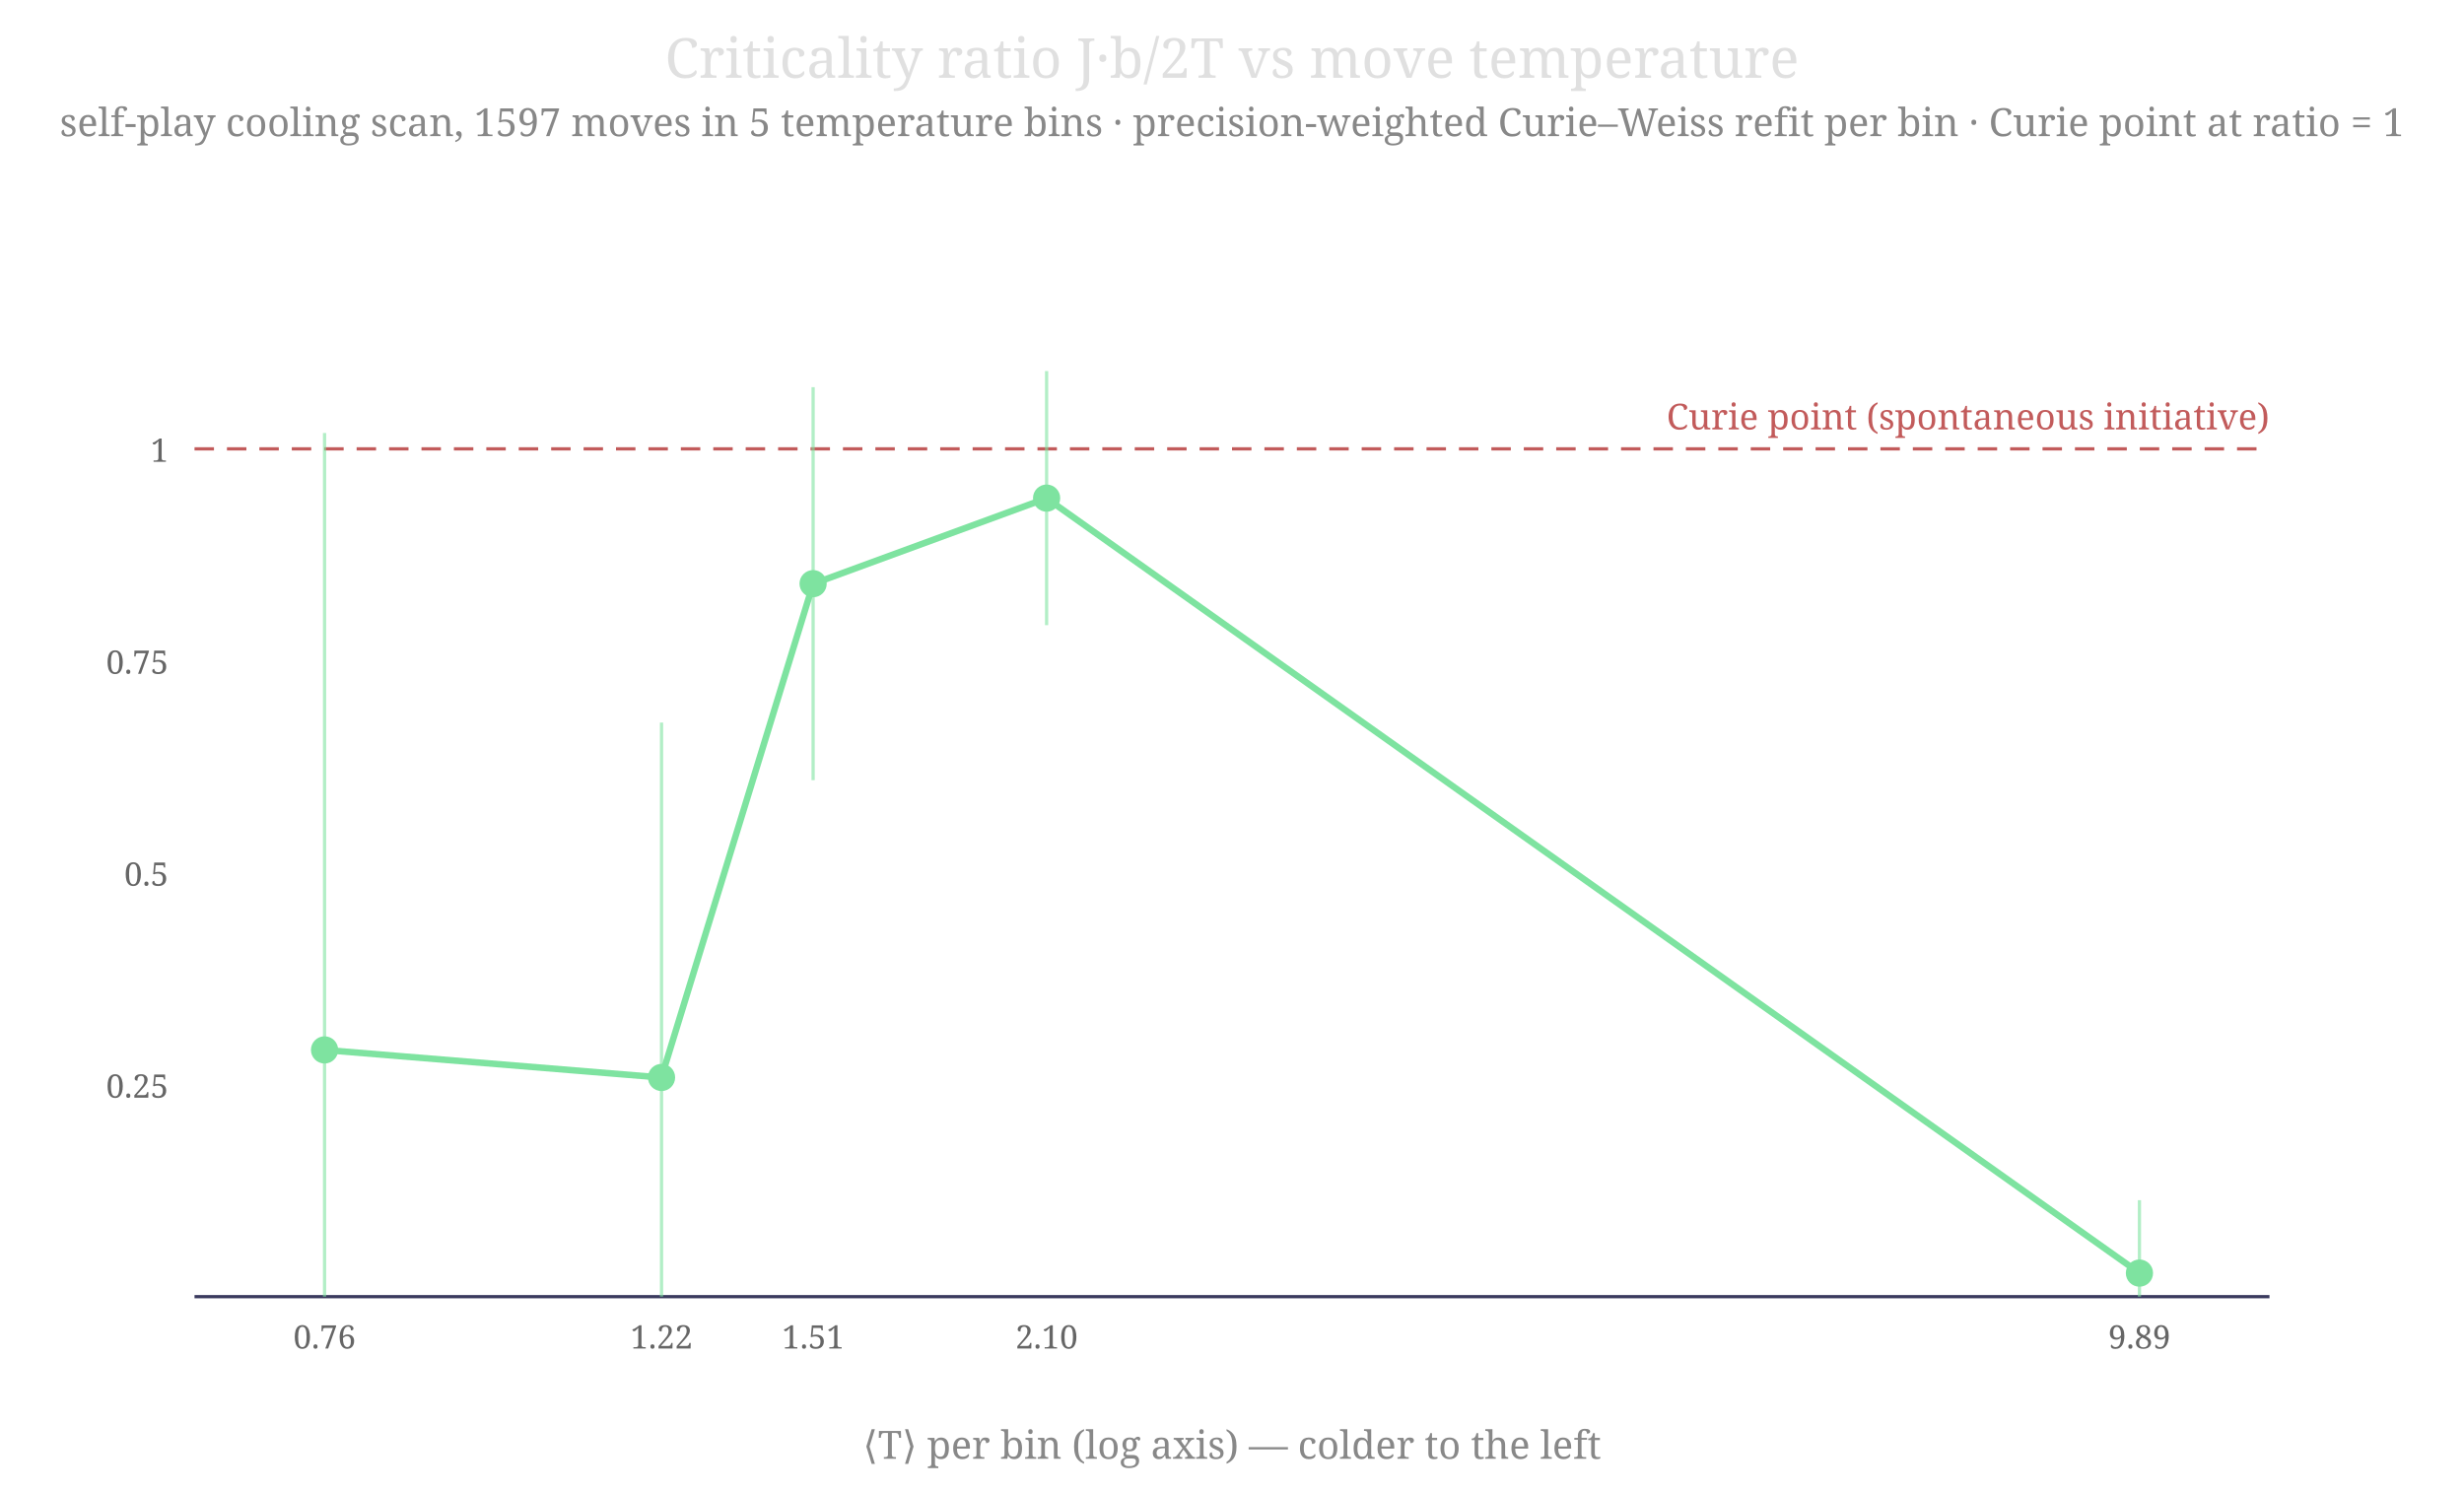
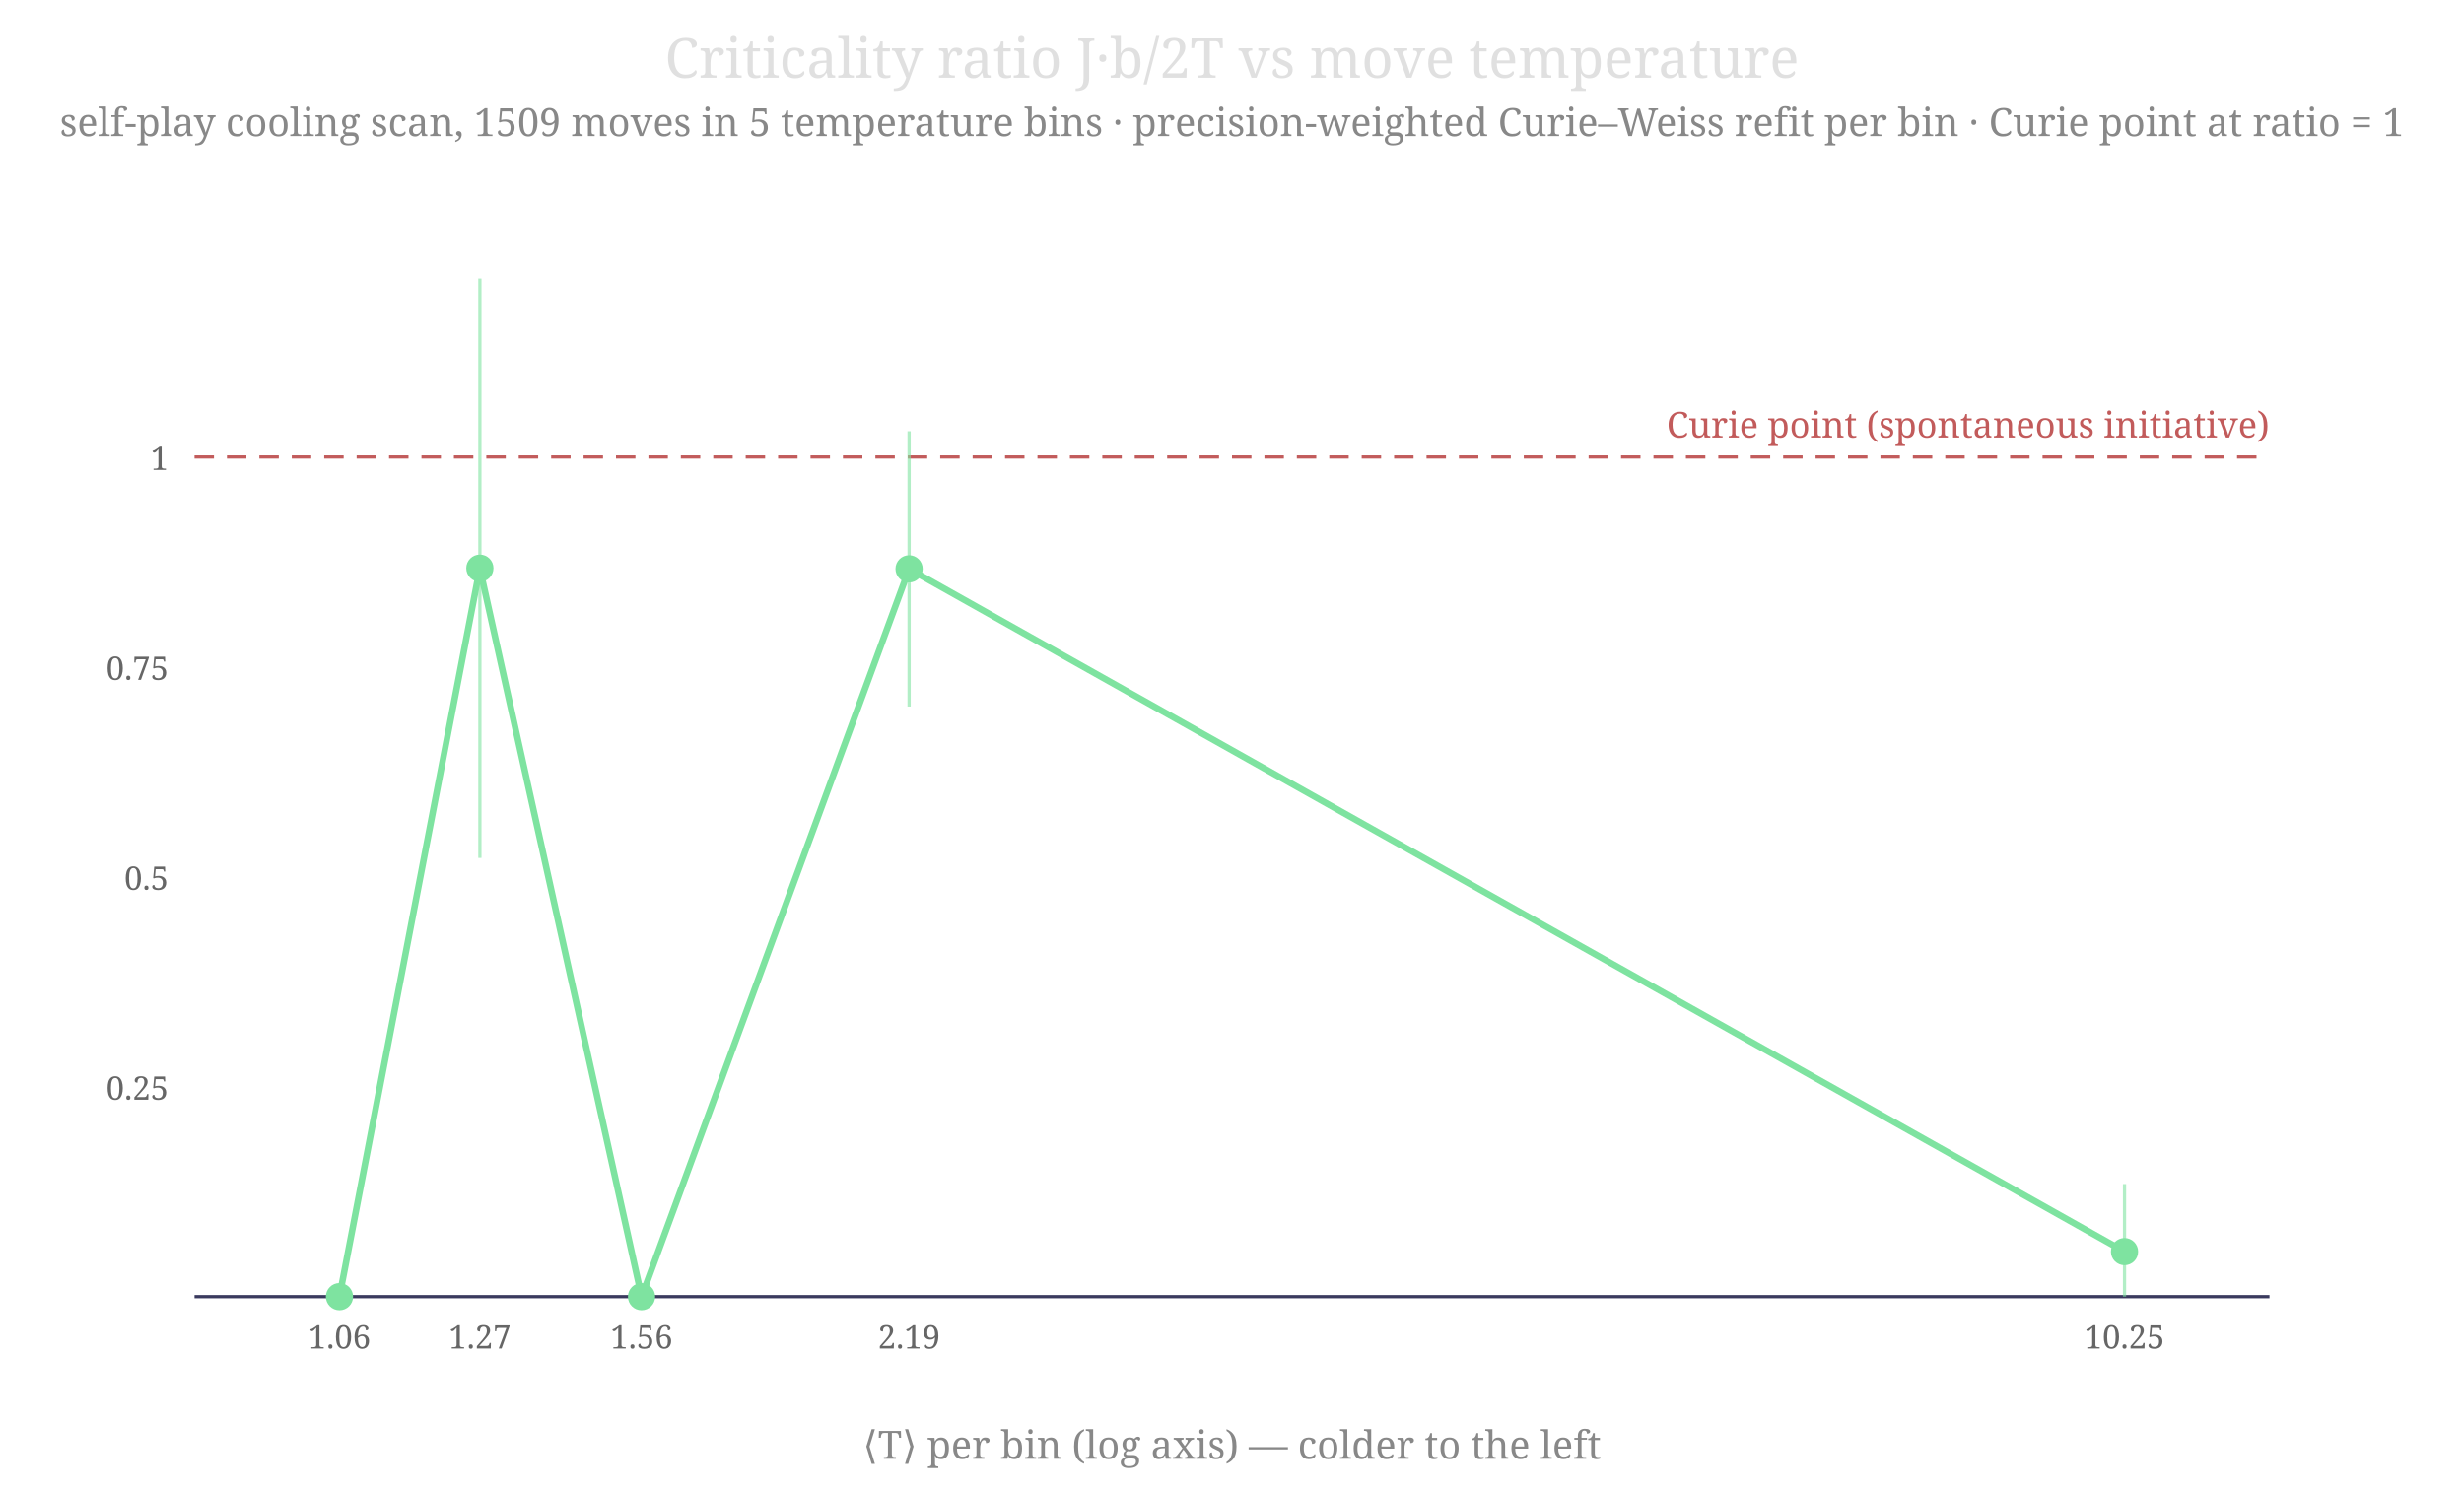
<svg xmlns="http://www.w3.org/2000/svg" width="760" height="460" style="background:#0f0f1a;font-family:Georgia,serif">
  <text x="380" y="24" fill="#e0e0e0" text-anchor="middle" font-size="17">Criticality ratio J·b/2T vs move temperature</text>
-   <text x="380" y="42" fill="#888" text-anchor="middle" font-size="12">self-play cooling scan, 1597 moves in 5 temperature bins · precision-weighted Curie–Weiss refit per bin · Curie point at ratio = 1</text>
+   <text x="380" y="42" fill="#888" text-anchor="middle" font-size="12">self-play cooling scan, 1509 moves in 5 temperature bins · precision-weighted Curie–Weiss refit per bin · Curie point at ratio = 1</text>
  <line x1="60" y1="400" x2="700" y2="400" stroke="#3a3a5e" />
-   <line x1="60" y1="138.462" x2="700" y2="138.462" stroke="#c25b5b" stroke-dasharray="6 4" />
-   <text x="700" y="132.462" fill="#c25b5b" font-size="11" text-anchor="end">Curie point (spontaneous initiative)</text>
-   <text x="52" y="338.615" fill="#666" font-size="10" text-anchor="end">0.25</text>
-   <text x="52" y="273.231" fill="#666" font-size="10" text-anchor="end">0.5</text>
-   <text x="52" y="207.846" fill="#666" font-size="10" text-anchor="end">0.75</text>
-   <text x="52" y="142.462" fill="#666" font-size="10" text-anchor="end">1</text>
-   <text x="100.108" y="416" fill="#666" font-size="10" text-anchor="middle">0.76</text>
-   <text x="204.043" y="416" fill="#666" font-size="10" text-anchor="middle">1.22</text>
-   <text x="250.798" y="416" fill="#666" font-size="10" text-anchor="middle">1.51</text>
-   <text x="322.816" y="416" fill="#666" font-size="10" text-anchor="middle">2.10</text>
-   <text x="659.892" y="416" fill="#666" font-size="10" text-anchor="middle">9.89</text>
+   <line x1="60" y1="140.956" x2="700" y2="140.956" stroke="#c25b5b" stroke-dasharray="6 4" />
+   <text x="700" y="134.956" fill="#c25b5b" font-size="11" text-anchor="end">Curie point (spontaneous initiative)</text>
+   <text x="52" y="339.239" fill="#666" font-size="10" text-anchor="end">0.25</text>
+   <text x="52" y="274.478" fill="#666" font-size="10" text-anchor="end">0.5</text>
+   <text x="52" y="209.717" fill="#666" font-size="10" text-anchor="end">0.75</text>
+   <text x="52" y="144.956" fill="#666" font-size="10" text-anchor="end">1</text>
+   <text x="104.708" y="416" fill="#666" font-size="10" text-anchor="middle">1.06</text>
+   <text x="148.013" y="416" fill="#666" font-size="10" text-anchor="middle">1.27</text>
+   <text x="197.878" y="416" fill="#666" font-size="10" text-anchor="middle">1.56</text>
+   <text x="280.403" y="416" fill="#666" font-size="10" text-anchor="middle">2.19</text>
+   <text x="655.292" y="416" fill="#666" font-size="10" text-anchor="middle">10.25</text>
  <text x="380" y="450" fill="#888" font-size="12" text-anchor="middle">⟨T⟩ per bin (log axis) — colder to the left</text>
-   <path d="M100.1,323.9L204.0,332.4L250.8,180.1L322.8,153.7L659.9,392.7" stroke="#7ee3a0" stroke-width="2" fill="none" />
-   <line x1="100.108" y1="400" x2="100.108" y2="133.572" stroke="#7ee3a0" stroke-width="1" opacity="0.6" />
-   <circle cx="100.108" cy="323.878" r="4.2" fill="#7ee3a0" />
-   <line x1="204.043" y1="400" x2="204.043" y2="222.896" stroke="#7ee3a0" stroke-width="1" opacity="0.6" />
-   <circle cx="204.043" cy="332.378" r="4.2" fill="#7ee3a0" />
-   <line x1="250.798" y1="240.667" x2="250.798" y2="119.436" stroke="#7ee3a0" stroke-width="1" opacity="0.6" />
-   <circle cx="250.798" cy="180.052" r="4.2" fill="#7ee3a0" />
-   <line x1="322.816" y1="192.852" x2="322.816" y2="114.472" stroke="#7ee3a0" stroke-width="1" opacity="0.6" />
-   <circle cx="322.816" cy="153.662" r="4.2" fill="#7ee3a0" />
-   <line x1="659.892" y1="400" x2="659.892" y2="370.237" stroke="#7ee3a0" stroke-width="1" opacity="0.6" />
-   <circle cx="659.892" cy="392.725" r="4.2" fill="#7ee3a0" />
+   <path d="M104.7,400.0L148.0,175.3L197.9,400.0L280.4,175.5L655.3,386.1" stroke="#7ee3a0" stroke-width="2" fill="none" />
+   <line x1="104.708" y1="400" x2="104.708" y2="400" stroke="#7ee3a0" stroke-width="1" opacity="0.6" />
+   <circle cx="104.708" cy="400" r="4.2" fill="#7ee3a0" />
+   <line x1="148.013" y1="264.658" x2="148.013" y2="85.904" stroke="#7ee3a0" stroke-width="1" opacity="0.6" />
+   <circle cx="148.013" cy="175.281" r="4.2" fill="#7ee3a0" />
+   <line x1="197.878" y1="400" x2="197.878" y2="400" stroke="#7ee3a0" stroke-width="1" opacity="0.6" />
+   <circle cx="197.878" cy="400" r="4.2" fill="#7ee3a0" />
+   <line x1="280.403" y1="217.961" x2="280.403" y2="133.009" stroke="#7ee3a0" stroke-width="1" opacity="0.6" />
+   <circle cx="280.403" cy="175.485" r="4.2" fill="#7ee3a0" />
+   <line x1="655.292" y1="400" x2="655.292" y2="365.26" stroke="#7ee3a0" stroke-width="1" opacity="0.6" />
+   <circle cx="655.292" cy="386.104" r="4.2" fill="#7ee3a0" />
</svg>
